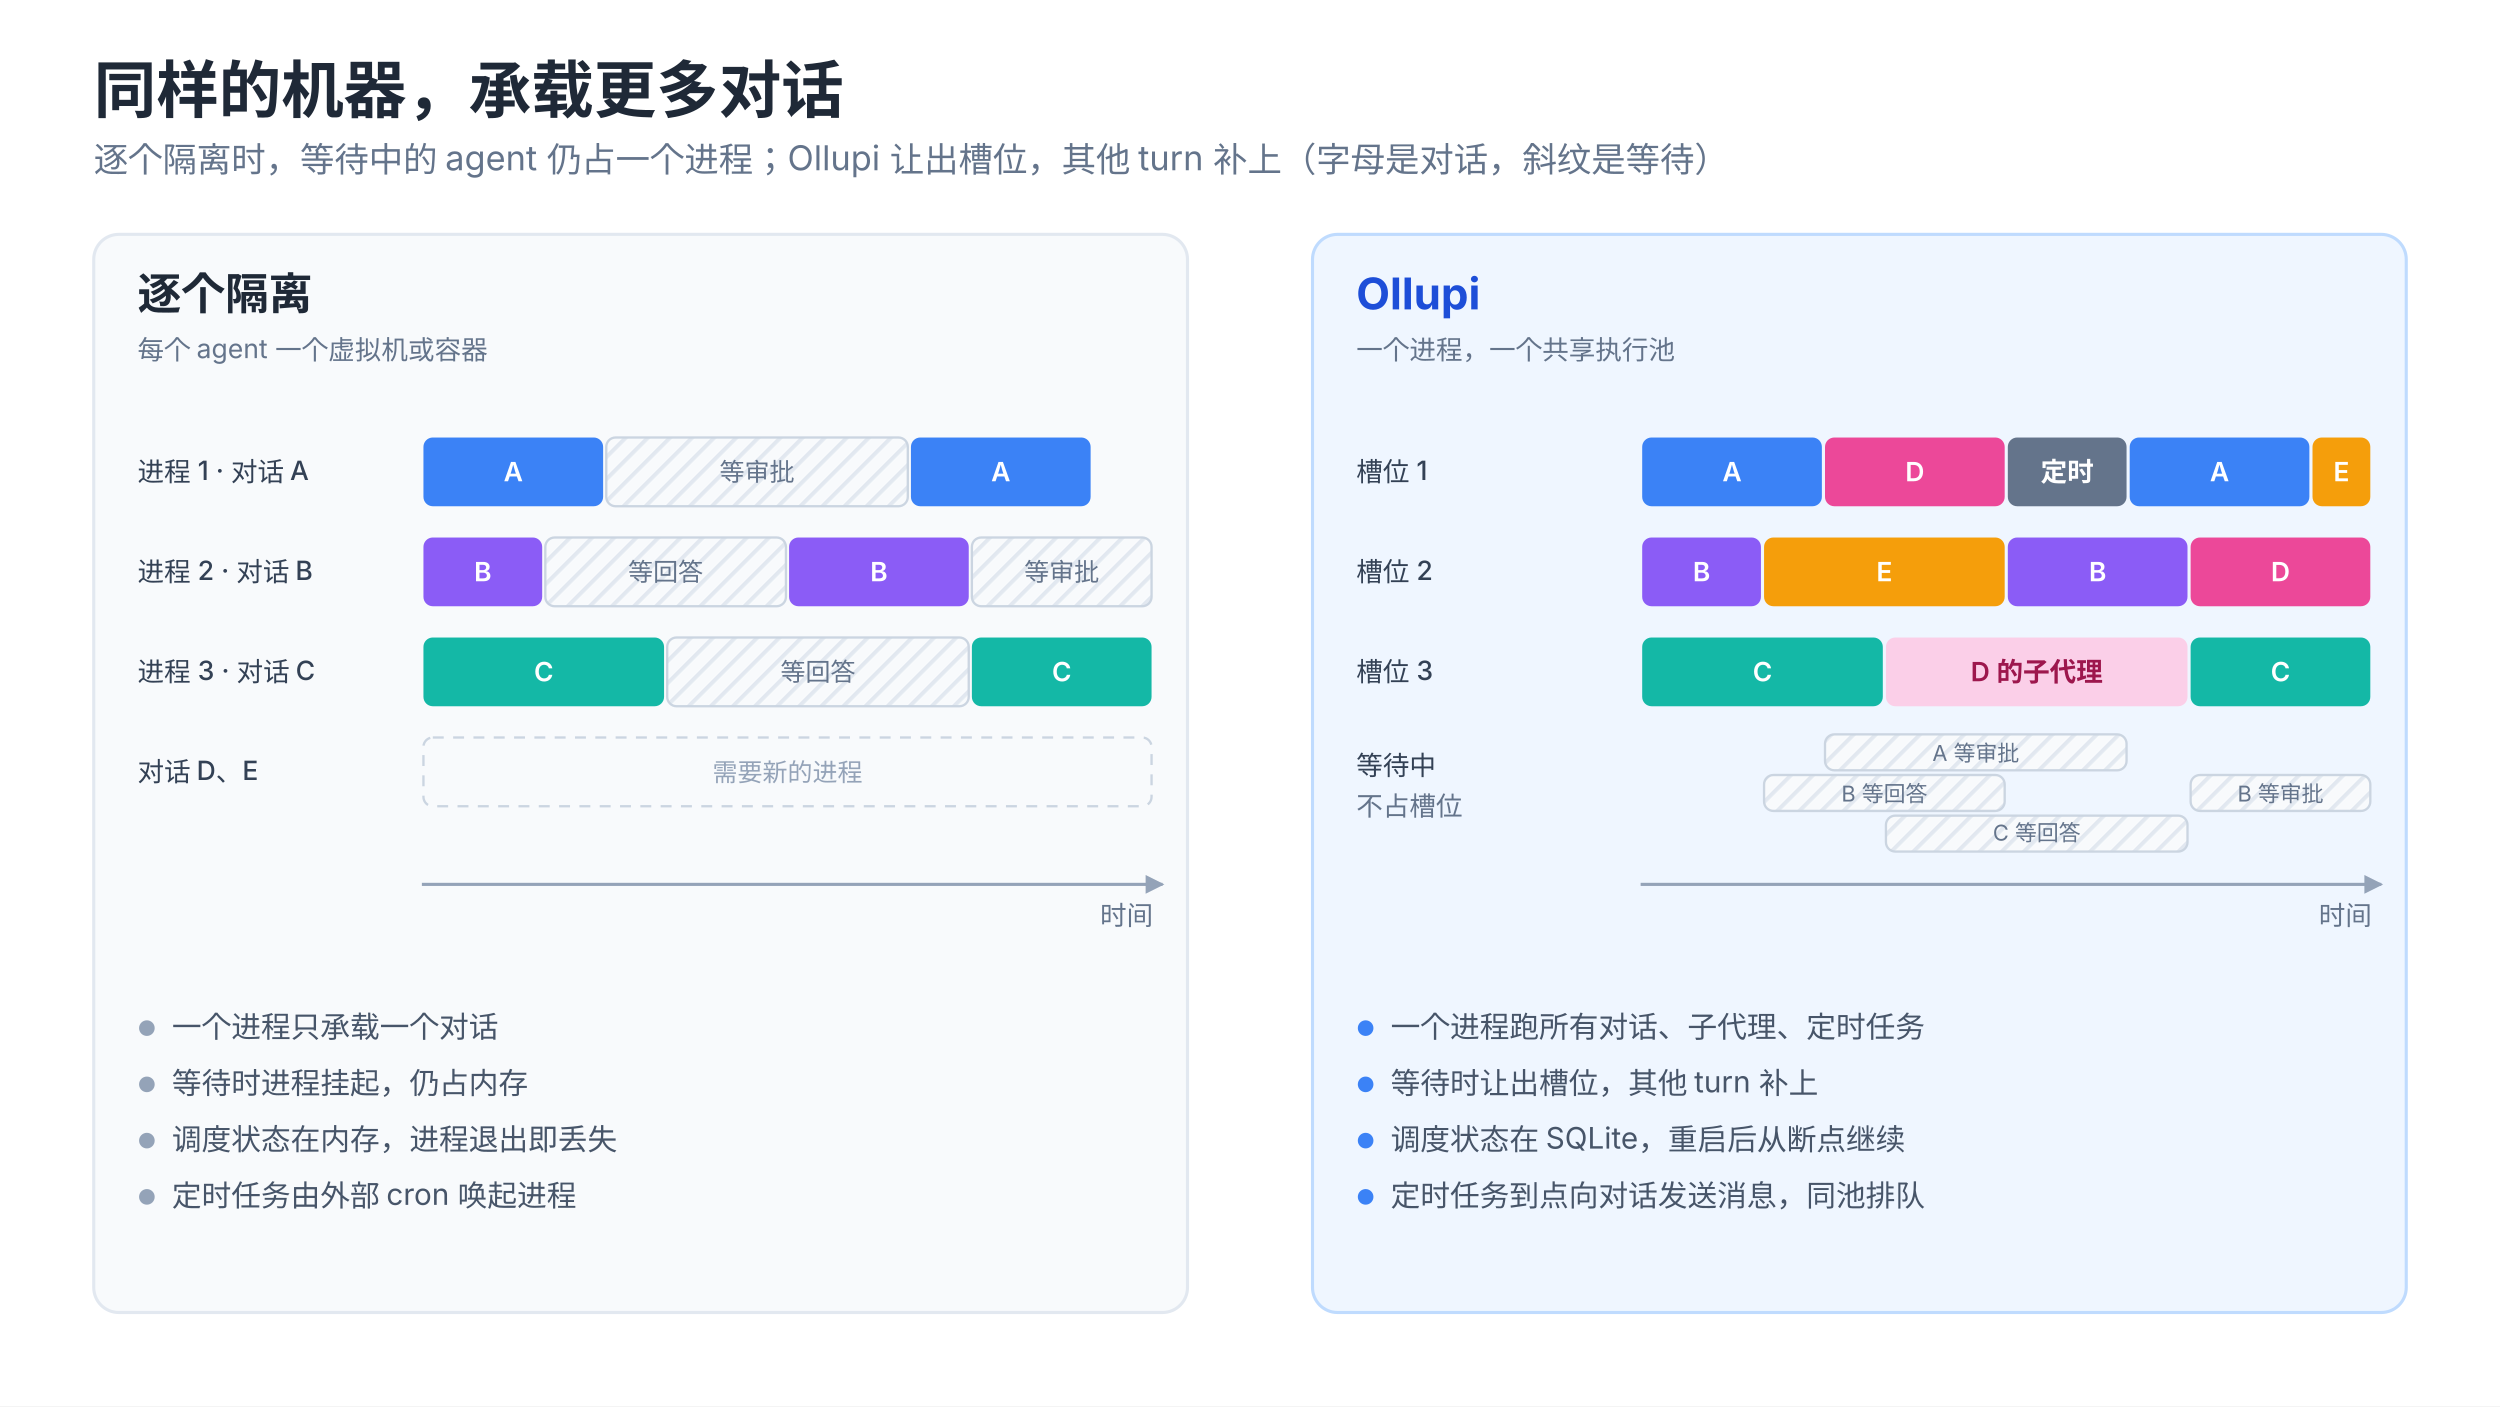
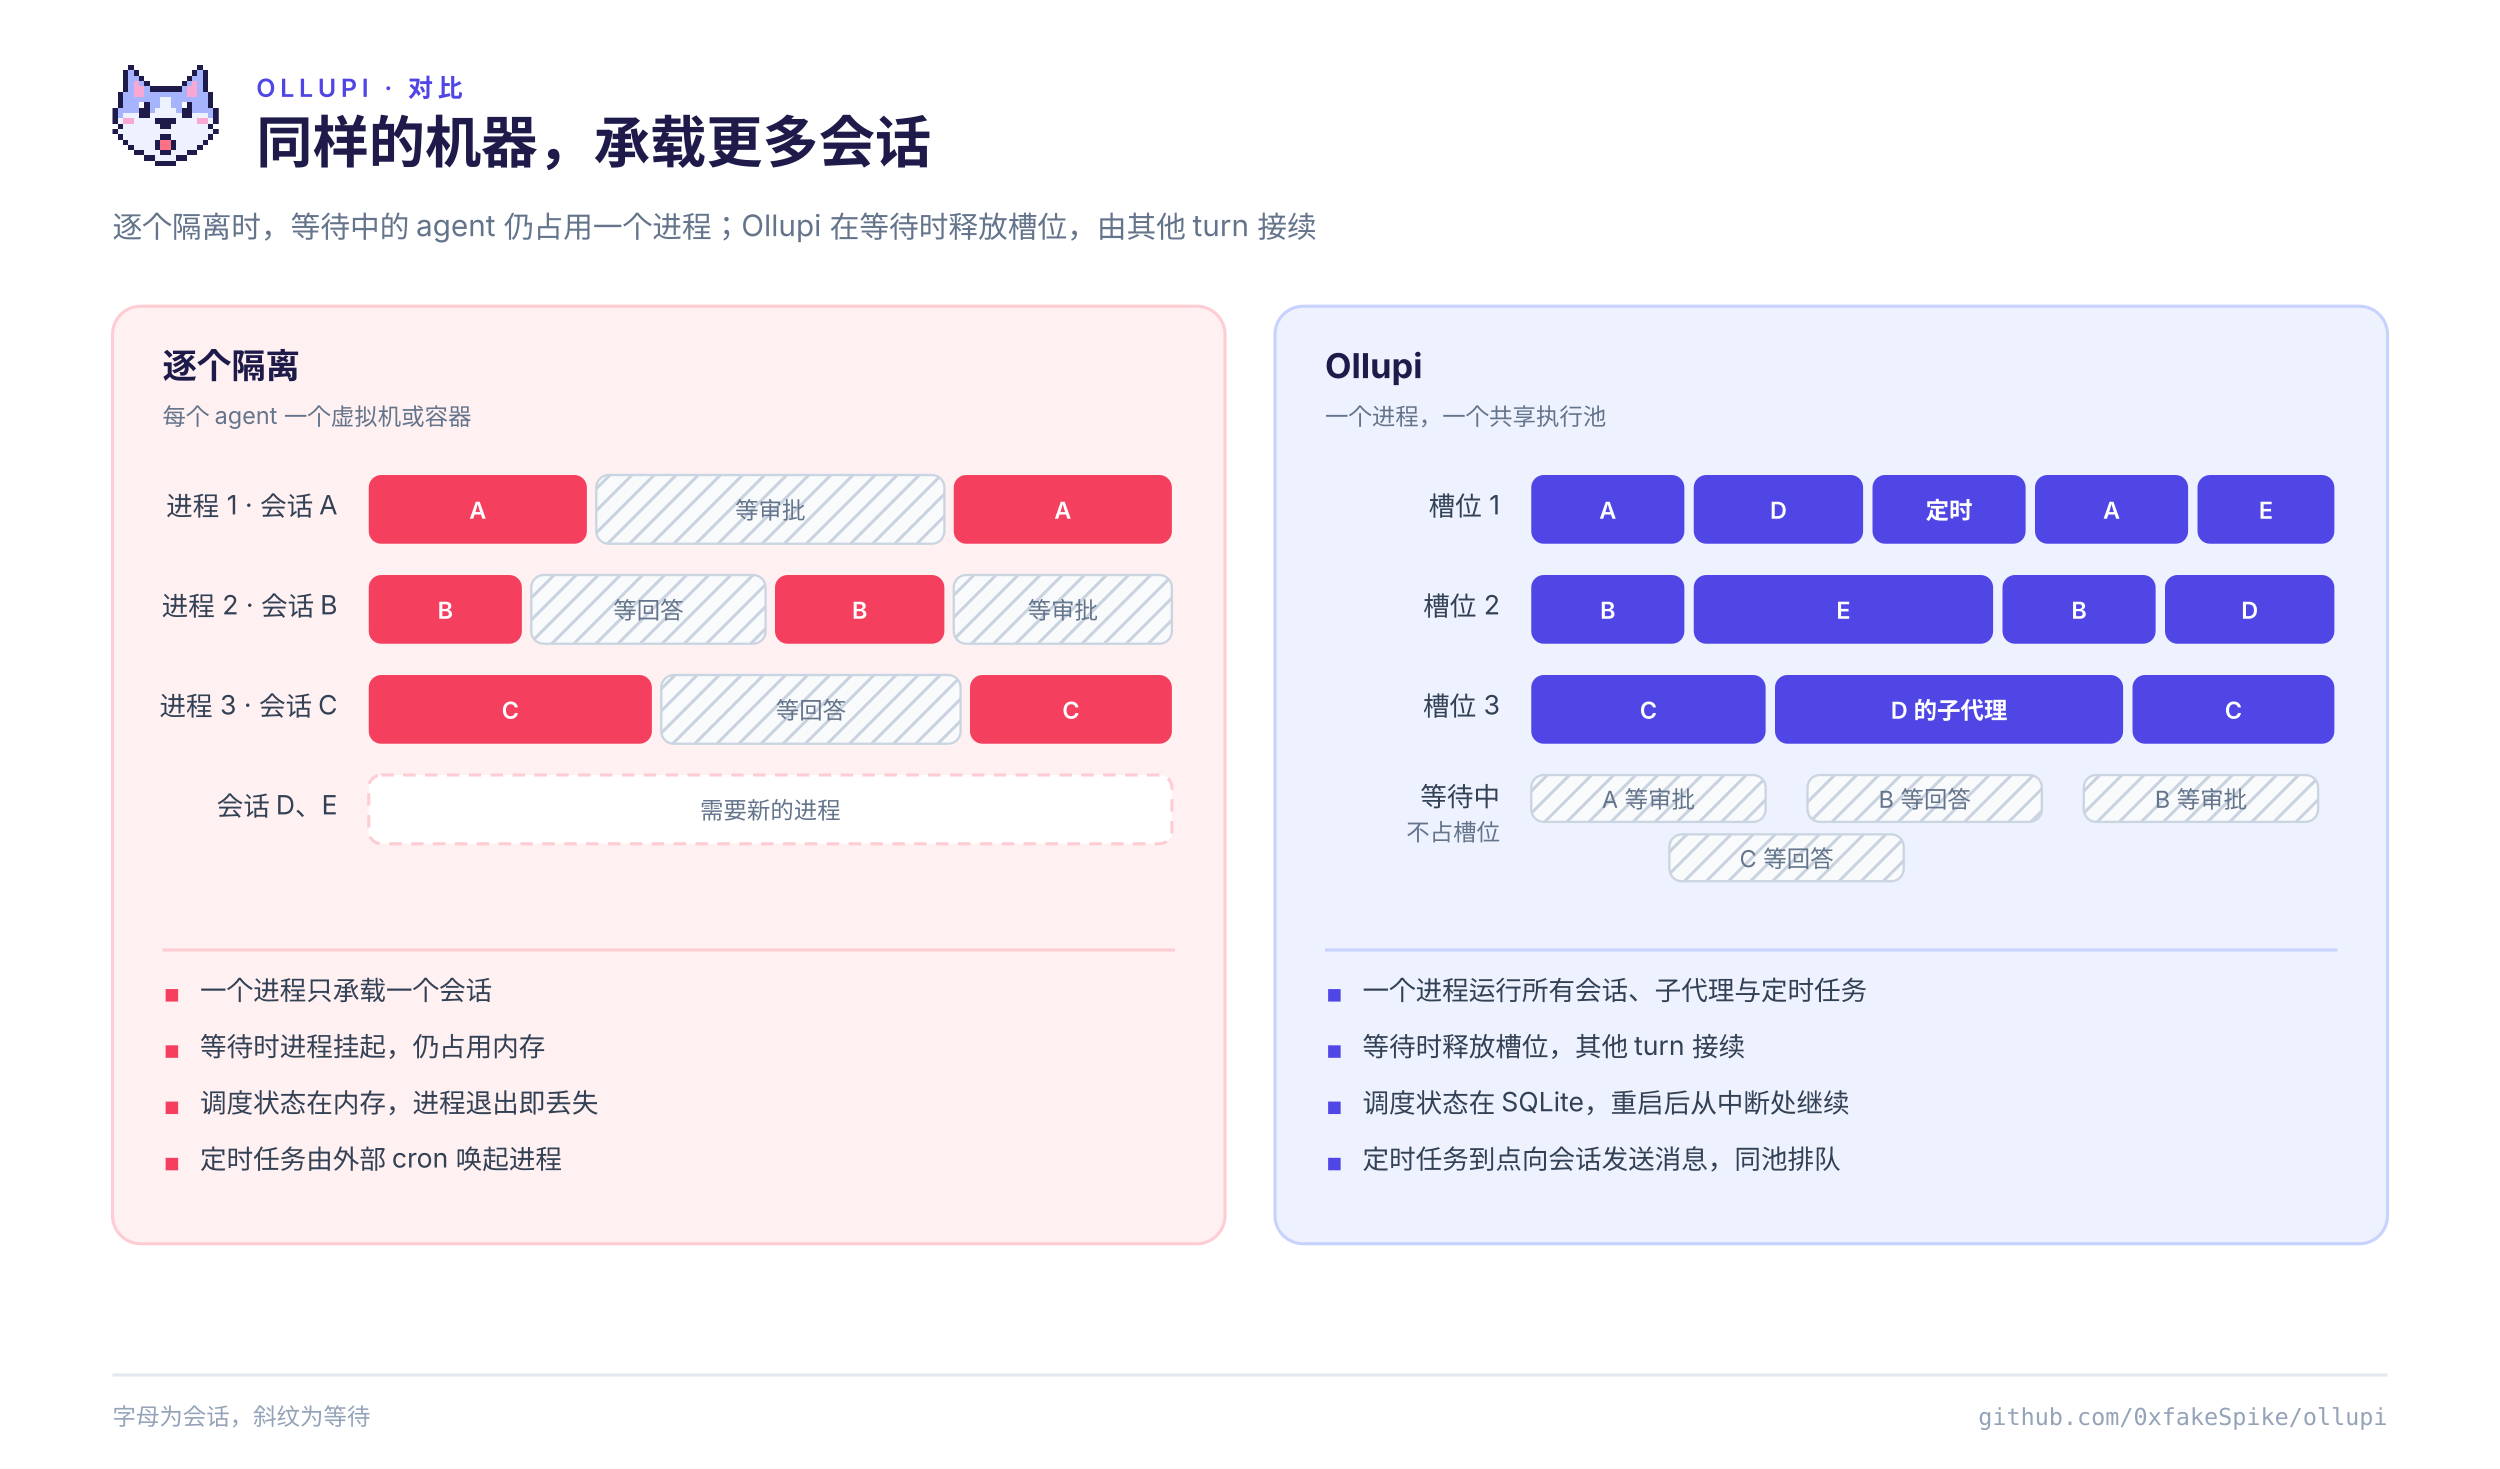
- <svg xmlns="http://www.w3.org/2000/svg" viewBox="0 0 1600 900" width="1600" height="900">
+ <svg xmlns="http://www.w3.org/2000/svg" viewBox="0 0 1600 940" width="1600" height="940">
  <defs>
-     <style>
-       text { font-family: -apple-system, "PingFang SC", "Hiragino Sans GB", "Microsoft YaHei", "Noto Sans SC", sans-serif; fill: #1f2937; }
-       .title { font-size: 40px; font-weight: 700; }
-       .sub { font-size: 22px; fill: #64748b; }
-       .h { font-size: 28px; font-weight: 700; }
-       .b { font-size: 19px; fill: #475569; }
-       .s { font-size: 17px; fill: #64748b; }
-       .lane { font-size: 17px; font-weight: 500; fill: #334155; }
-       .seg { font-size: 17px; font-weight: 600; }
-       .line { stroke: #94a3b8; stroke-width: 2; fill: none; }
-     </style>
-     <marker id="a" viewBox="0 0 10 10" refX="9" refY="5" markerUnits="userSpaceOnUse" markerWidth="12" markerHeight="12" orient="auto">
-       <path d="M0,0 L10,5 L0,10 z" fill="#94a3b8" />
-     </marker>
    <pattern id="hatch" width="10" height="10" patternUnits="userSpaceOnUse" patternTransform="rotate(45)">
      <rect width="10" height="10" fill="#f8fafc" />
-       <line x1="0" y1="0" x2="0" y2="10" stroke="#e2e8f0" stroke-width="5" />
+       <line x1="0" y1="0" x2="0" y2="10" stroke="#cbd5e1" stroke-width="4" />
    </pattern>
+     <marker id="arrow" viewBox="0 0 10 10" refX="9" refY="5" markerUnits="userSpaceOnUse" markerWidth="12" markerHeight="12" orient="auto-start-reverse">
+       <path d="M0,1 L9,5 L0,9 z" fill="#94a3b8" />
+     </marker>
  </defs>
-   <rect width="1600" height="900" fill="#ffffff" />
-   <text class="title" x="60" y="72">同样的机器，承载更多对话</text>
-   <text class="sub" x="60" y="110">逐个隔离时，等待中的 agent 仍占一个进程；Ollupi 让出槽位，其他 turn 补上（字母是对话，斜纹是等待）</text>
-   <rect x="60" y="150" width="700" height="690" rx="16" fill="#f8fafc" stroke="#e2e8f0" stroke-width="2" />
-   <text class="h" x="88" y="198">逐个隔离</text>
-   <text class="s" x="88" y="230">每个 agent 一个虚拟机或容器</text>
-   <rect x="840" y="150" width="700" height="690" rx="16" fill="#eff6ff" stroke="#bfdbfe" stroke-width="2" />
-   <text class="h" x="868" y="198" style="fill:#1d4ed8">Ollupi</text>
-   <text class="s" x="868" y="230">一个进程，一个共享执行池</text>
-   <text class="lane" x="88" y="308">进程 1 · 对话 A</text>
-   <rect x="271" y="280" width="115" height="44" rx="6" fill="#3b82f6" />
-   <text class="seg" x="328.5" y="308" text-anchor="middle" style="fill:#ffffff">A</text>
-   <rect x="388" y="280" width="193" height="44" rx="6" fill="url(#hatch)" stroke="#cbd5e1" stroke-width="1.5" />
-   <text x="484.5" y="307.76" text-anchor="middle" style="font-size:16px;fill:#64748b">等审批</text>
-   <rect x="583" y="280" width="115" height="44" rx="6" fill="#3b82f6" />
-   <text class="seg" x="640.5" y="308" text-anchor="middle" style="fill:#ffffff">A</text>
-   <text class="lane" x="88" y="372">进程 2 · 对话 B</text>
-   <rect x="271" y="344" width="76" height="44" rx="6" fill="#8b5cf6" />
-   <text class="seg" x="309.0" y="372" text-anchor="middle" style="fill:#ffffff">B</text>
-   <rect x="349" y="344" width="154" height="44" rx="6" fill="url(#hatch)" stroke="#cbd5e1" stroke-width="1.5" />
-   <text x="426.0" y="371.76" text-anchor="middle" style="font-size:16px;fill:#64748b">等回答</text>
-   <rect x="505" y="344" width="115" height="44" rx="6" fill="#8b5cf6" />
-   <text class="seg" x="562.5" y="372" text-anchor="middle" style="fill:#ffffff">B</text>
-   <rect x="622" y="344" width="115" height="44" rx="6" fill="url(#hatch)" stroke="#cbd5e1" stroke-width="1.5" />
-   <text x="679.5" y="371.76" text-anchor="middle" style="font-size:16px;fill:#64748b">等审批</text>
-   <text class="lane" x="88" y="436">进程 3 · 对话 C</text>
-   <rect x="271" y="408" width="154" height="44" rx="6" fill="#14b8a6" />
-   <text class="seg" x="348.0" y="436" text-anchor="middle" style="fill:#ffffff">C</text>
-   <rect x="427" y="408" width="193" height="44" rx="6" fill="url(#hatch)" stroke="#cbd5e1" stroke-width="1.5" />
-   <text x="523.5" y="435.76" text-anchor="middle" style="font-size:16px;fill:#64748b">等回答</text>
-   <rect x="622" y="408" width="115" height="44" rx="6" fill="#14b8a6" />
-   <text class="seg" x="679.5" y="436" text-anchor="middle" style="fill:#ffffff">C</text>
-   <text class="lane" x="88" y="500">对话 D、E</text>
-   <rect x="271" y="472" width="466" height="44" rx="6" fill="none" stroke="#cbd5e1" stroke-width="1.5" stroke-dasharray="7 6" />
-   <text x="504" y="500" text-anchor="middle" style="font-size:16px;fill:#94a3b8">需要新的进程</text>
-   <text class="lane" x="868" y="308">槽位 1</text>
-   <rect x="1051" y="280" width="115" height="44" rx="6" fill="#3b82f6" />
-   <text class="seg" x="1108.5" y="308" text-anchor="middle" style="fill:#ffffff">A</text>
-   <rect x="1168" y="280" width="115" height="44" rx="6" fill="#ec4899" />
-   <text class="seg" x="1225.5" y="308" text-anchor="middle" style="fill:#ffffff">D</text>
-   <rect x="1285" y="280" width="76" height="44" rx="6" fill="#64748b" />
-   <text class="seg" x="1323" y="308" text-anchor="middle" style="fill:#ffffff">定时</text>
-   <rect x="1363" y="280" width="115" height="44" rx="6" fill="#3b82f6" />
-   <text class="seg" x="1420.5" y="308" text-anchor="middle" style="fill:#ffffff">A</text>
-   <rect x="1480" y="280" width="37" height="44" rx="6" fill="#f59e0b" />
-   <text class="seg" x="1498.5" y="308" text-anchor="middle" style="fill:#ffffff">E</text>
-   <text class="lane" x="868" y="372">槽位 2</text>
-   <rect x="1051" y="344" width="76" height="44" rx="6" fill="#8b5cf6" />
-   <text class="seg" x="1089.0" y="372" text-anchor="middle" style="fill:#ffffff">B</text>
-   <rect x="1129" y="344" width="154" height="44" rx="6" fill="#f59e0b" />
-   <text class="seg" x="1206.0" y="372" text-anchor="middle" style="fill:#ffffff">E</text>
-   <rect x="1285" y="344" width="115" height="44" rx="6" fill="#8b5cf6" />
-   <text class="seg" x="1342.5" y="372" text-anchor="middle" style="fill:#ffffff">B</text>
-   <rect x="1402" y="344" width="115" height="44" rx="6" fill="#ec4899" />
-   <text class="seg" x="1459.5" y="372" text-anchor="middle" style="fill:#ffffff">D</text>
-   <text class="lane" x="868" y="436">槽位 3</text>
-   <rect x="1051" y="408" width="154" height="44" rx="6" fill="#14b8a6" />
-   <text class="seg" x="1128.0" y="436" text-anchor="middle" style="fill:#ffffff">C</text>
-   <rect x="1207" y="408" width="193" height="44" rx="6" fill="#fbcfe8" />
-   <text class="seg" x="1303.5" y="436" text-anchor="middle" style="fill:#9d174d">D 的子代理</text>
-   <rect x="1402" y="408" width="115" height="44" rx="6" fill="#14b8a6" />
-   <text class="seg" x="1459.5" y="436" text-anchor="middle" style="fill:#ffffff">C</text>
-   <text class="lane" x="868" y="496">等待中</text>
-   <text class="s" x="868" y="522">不占槽位</text>
-   <rect x="1168" y="470" width="193" height="23" rx="6" fill="url(#hatch)" stroke="#cbd5e1" stroke-width="1.5" />
-   <text x="1264.5" y="487" text-anchor="middle" style="font-size:14px;fill:#64748b">A 等审批</text>
-   <rect x="1129" y="496" width="154" height="23" rx="6" fill="url(#hatch)" stroke="#cbd5e1" stroke-width="1.5" />
-   <text x="1206.0" y="513" text-anchor="middle" style="font-size:14px;fill:#64748b">B 等回答</text>
-   <rect x="1402" y="496" width="115" height="23" rx="6" fill="url(#hatch)" stroke="#cbd5e1" stroke-width="1.5" />
-   <text x="1459.5" y="513" text-anchor="middle" style="font-size:14px;fill:#64748b">B 等审批</text>
-   <rect x="1207" y="522" width="193" height="23" rx="6" fill="url(#hatch)" stroke="#cbd5e1" stroke-width="1.5" />
-   <text x="1303.5" y="538" text-anchor="middle" style="font-size:14px;fill:#64748b">C 等回答</text>
-   <line class="line" x1="270" y1="566" x2="744" y2="566" marker-end="url(#a)" />
-   <text class="s" x="738" y="592" text-anchor="end">时间</text>
-   <line class="line" x1="1050" y1="566" x2="1524" y2="566" marker-end="url(#a)" />
-   <text class="s" x="1518" y="592" text-anchor="end">时间</text>
-   <circle cx="94" cy="658" r="5" fill="#94a3b8" />
-   <text class="b" x="110" y="664">一个进程只承载一个对话</text>
-   <circle cx="94" cy="694" r="5" fill="#94a3b8" />
-   <text class="b" x="110" y="700">等待时进程挂起，仍占内存</text>
-   <circle cx="94" cy="730" r="5" fill="#94a3b8" />
-   <text class="b" x="110" y="736">调度状态在内存，进程退出即丢失</text>
-   <circle cx="94" cy="766" r="5" fill="#94a3b8" />
-   <text class="b" x="110" y="772">定时任务由外部 cron 唤起进程</text>
-   <circle cx="874" cy="658" r="5" fill="#3b82f6" />
-   <text class="b" x="890" y="664">一个进程跑所有对话、子代理、定时任务</text>
-   <circle cx="874" cy="694" r="5" fill="#3b82f6" />
-   <text class="b" x="890" y="700">等待时让出槽位，其他 turn 补上</text>
-   <circle cx="874" cy="730" r="5" fill="#3b82f6" />
-   <text class="b" x="890" y="736">调度状态在 SQLite，重启后从断点继续</text>
-   <circle cx="874" cy="766" r="5" fill="#3b82f6" />
-   <text class="b" x="890" y="772">定时任务到点向对话发送消息，同池排队</text>
+   <style>text { font-family: -apple-system, "PingFang SC", "Hiragino Sans GB", "Microsoft YaHei", "Noto Sans SC", sans-serif; fill: #1e1b4b; } .eyebrow { font-size: 16px; font-weight: 600; letter-spacing: 3px; fill: #4f46e5; } .title { font-size: 36px; font-weight: 700; } .sub { font-size: 19px; fill: #64748b; } .kpi { font-size: 44px; font-weight: 700; letter-spacing: -0.5px; } .unit { font-size: 21px; font-weight: 600; fill: #334155; } .cap { font-size: 17px; fill: #64748b; } .h { font-size: 22px; font-weight: 700; } .hs { font-size: 19px; font-weight: 600; } .b { font-size: 17px; fill: #334155; } .s { font-size: 15px; fill: #64748b; } .code { font-family: ui-monospace, 'SF Mono', Menlo, monospace; font-weight: 700; fill: #4f46e5; } .tick { font-size: 16px; fill: #64748b; } .lab { font-size: 17px; fill: #334155; } .val { font-size: 17px; font-weight: 600; } .chip { font-size: 15px; font-weight: 600; } .foot { font-size: 15px; fill: #94a3b8; }</style>
+   <rect width="1600" height="940" fill="#ffffff" />
+   <svg x="72" y="40" width="68" height="68" viewBox="0 0 240 240">
+     <g shape-rendering="crispEdges">
+       <rect x="36" y="6" width="12" height="12" fill="#1e1b4b" />
+       <rect x="192" y="6" width="12" height="12" fill="#1e1b4b" />
+       <rect x="24" y="18" width="12" height="12" fill="#1e1b4b" />
+       <rect x="36" y="18" width="12" height="12" fill="#a5b4fc" />
+       <rect x="48" y="18" width="12" height="12" fill="#1e1b4b" />
+       <rect x="180" y="18" width="12" height="12" fill="#1e1b4b" />
+       <rect x="192" y="18" width="12" height="12" fill="#a5b4fc" />
+       <rect x="204" y="18" width="12" height="12" fill="#1e1b4b" />
+       <rect x="24" y="30" width="12" height="12" fill="#1e1b4b" />
+       <rect x="36" y="30" width="24" height="12" fill="#a5b4fc" />
+       <rect x="60" y="30" width="12" height="12" fill="#1e1b4b" />
+       <rect x="168" y="30" width="12" height="12" fill="#1e1b4b" />
+       <rect x="180" y="30" width="24" height="12" fill="#a5b4fc" />
+       <rect x="204" y="30" width="12" height="12" fill="#1e1b4b" />
+       <rect x="24" y="42" width="12" height="12" fill="#1e1b4b" />
+       <rect x="36" y="42" width="12" height="12" fill="#a5b4fc" />
+       <rect x="48" y="42" width="12" height="12" fill="#f9a8d4" />
+       <rect x="60" y="42" width="12" height="12" fill="#a5b4fc" />
+       <rect x="72" y="42" width="12" height="12" fill="#1e1b4b" />
+       <rect x="156" y="42" width="12" height="12" fill="#1e1b4b" />
+       <rect x="168" y="42" width="12" height="12" fill="#a5b4fc" />
+       <rect x="180" y="42" width="12" height="12" fill="#f9a8d4" />
+       <rect x="192" y="42" width="12" height="12" fill="#a5b4fc" />
+       <rect x="204" y="42" width="12" height="12" fill="#1e1b4b" />
+       <rect x="24" y="54" width="12" height="12" fill="#1e1b4b" />
+       <rect x="36" y="54" width="12" height="12" fill="#a5b4fc" />
+       <rect x="48" y="54" width="24" height="12" fill="#f9a8d4" />
+       <rect x="72" y="54" width="12" height="12" fill="#a5b4fc" />
+       <rect x="84" y="54" width="72" height="12" fill="#1e1b4b" />
+       <rect x="156" y="54" width="12" height="12" fill="#a5b4fc" />
+       <rect x="168" y="54" width="24" height="12" fill="#f9a8d4" />
+       <rect x="192" y="54" width="12" height="12" fill="#a5b4fc" />
+       <rect x="204" y="54" width="12" height="12" fill="#1e1b4b" />
+       <rect x="12" y="66" width="12" height="12" fill="#1e1b4b" />
+       <rect x="24" y="66" width="24" height="12" fill="#a5b4fc" />
+       <rect x="48" y="66" width="24" height="12" fill="#f9a8d4" />
+       <rect x="72" y="66" width="96" height="12" fill="#a5b4fc" />
+       <rect x="168" y="66" width="24" height="12" fill="#f9a8d4" />
+       <rect x="192" y="66" width="24" height="12" fill="#a5b4fc" />
+       <rect x="216" y="66" width="12" height="12" fill="#1e1b4b" />
+       <rect x="12" y="78" width="12" height="12" fill="#1e1b4b" />
+       <rect x="24" y="78" width="84" height="12" fill="#a5b4fc" />
+       <rect x="108" y="78" width="24" height="12" fill="#eef2ff" />
+       <rect x="132" y="78" width="84" height="12" fill="#a5b4fc" />
+       <rect x="216" y="78" width="12" height="12" fill="#1e1b4b" />
+       <rect x="12" y="90" width="12" height="12" fill="#1e1b4b" />
+       <rect x="24" y="90" width="36" height="12" fill="#a5b4fc" />
+       <rect x="60" y="90" width="12" height="12" fill="#ffffff" />
+       <rect x="72" y="90" width="12" height="12" fill="#1e1b4b" />
+       <rect x="84" y="90" width="24" height="12" fill="#a5b4fc" />
+       <rect x="108" y="90" width="24" height="12" fill="#eef2ff" />
+       <rect x="132" y="90" width="24" height="12" fill="#a5b4fc" />
+       <rect x="156" y="90" width="12" height="12" fill="#ffffff" />
+       <rect x="168" y="90" width="12" height="12" fill="#1e1b4b" />
+       <rect x="180" y="90" width="36" height="12" fill="#a5b4fc" />
+       <rect x="216" y="90" width="12" height="12" fill="#1e1b4b" />
+       <rect x="0" y="102" width="12" height="12" fill="#1e1b4b" />
+       <rect x="12" y="102" width="48" height="12" fill="#a5b4fc" />
+       <rect x="60" y="102" width="24" height="12" fill="#1e1b4b" />
+       <rect x="84" y="102" width="12" height="12" fill="#a5b4fc" />
+       <rect x="96" y="102" width="48" height="12" fill="#eef2ff" />
+       <rect x="144" y="102" width="12" height="12" fill="#a5b4fc" />
+       <rect x="156" y="102" width="24" height="12" fill="#1e1b4b" />
+       <rect x="180" y="102" width="48" height="12" fill="#a5b4fc" />
+       <rect x="228" y="102" width="12" height="12" fill="#1e1b4b" />
+       <rect x="0" y="114" width="12" height="12" fill="#1e1b4b" />
+       <rect x="12" y="114" width="12" height="12" fill="#a5b4fc" />
+       <rect x="24" y="114" width="36" height="12" fill="#eef2ff" />
+       <rect x="60" y="114" width="24" height="12" fill="#1e1b4b" />
+       <rect x="84" y="114" width="72" height="12" fill="#eef2ff" />
+       <rect x="156" y="114" width="24" height="12" fill="#1e1b4b" />
+       <rect x="180" y="114" width="36" height="12" fill="#eef2ff" />
+       <rect x="216" y="114" width="12" height="12" fill="#a5b4fc" />
+       <rect x="228" y="114" width="12" height="12" fill="#1e1b4b" />
+       <rect x="0" y="126" width="12" height="12" fill="#1e1b4b" />
+       <rect x="12" y="126" width="12" height="12" fill="#eef2ff" />
+       <rect x="24" y="126" width="24" height="12" fill="#f9a8d4" />
+       <rect x="48" y="126" width="48" height="12" fill="#eef2ff" />
+       <rect x="96" y="126" width="48" height="12" fill="#1e1b4b" />
+       <rect x="144" y="126" width="48" height="12" fill="#eef2ff" />
+       <rect x="192" y="126" width="24" height="12" fill="#f9a8d4" />
+       <rect x="216" y="126" width="12" height="12" fill="#eef2ff" />
+       <rect x="228" y="126" width="12" height="12" fill="#1e1b4b" />
+       <rect x="12" y="138" width="12" height="12" fill="#1e1b4b" />
+       <rect x="24" y="138" width="84" height="12" fill="#eef2ff" />
+       <rect x="108" y="138" width="24" height="12" fill="#1e1b4b" />
+       <rect x="132" y="138" width="84" height="12" fill="#eef2ff" />
+       <rect x="216" y="138" width="12" height="12" fill="#1e1b4b" />
+       <rect x="0" y="150" width="12" height="12" fill="#1e1b4b" />
+       <rect x="12" y="150" width="216" height="12" fill="#eef2ff" />
+       <rect x="228" y="150" width="12" height="12" fill="#1e1b4b" />
+       <rect x="12" y="162" width="12" height="12" fill="#1e1b4b" />
+       <rect x="24" y="162" width="84" height="12" fill="#eef2ff" />
+       <rect x="108" y="162" width="24" height="12" fill="#1e1b4b" />
+       <rect x="132" y="162" width="84" height="12" fill="#eef2ff" />
+       <rect x="216" y="162" width="12" height="12" fill="#1e1b4b" />
+       <rect x="24" y="174" width="12" height="12" fill="#1e1b4b" />
+       <rect x="36" y="174" width="60" height="12" fill="#eef2ff" />
+       <rect x="96" y="174" width="12" height="12" fill="#1e1b4b" />
+       <rect x="108" y="174" width="24" height="12" fill="#fb7185" />
+       <rect x="132" y="174" width="12" height="12" fill="#1e1b4b" />
+       <rect x="144" y="174" width="60" height="12" fill="#eef2ff" />
+       <rect x="204" y="174" width="12" height="12" fill="#1e1b4b" />
+       <rect x="36" y="186" width="12" height="12" fill="#1e1b4b" />
+       <rect x="48" y="186" width="48" height="12" fill="#eef2ff" />
+       <rect x="96" y="186" width="12" height="12" fill="#1e1b4b" />
+       <rect x="108" y="186" width="24" height="12" fill="#fb7185" />
+       <rect x="132" y="186" width="12" height="12" fill="#1e1b4b" />
+       <rect x="144" y="186" width="48" height="12" fill="#eef2ff" />
+       <rect x="192" y="186" width="12" height="12" fill="#1e1b4b" />
+       <rect x="48" y="198" width="24" height="12" fill="#1e1b4b" />
+       <rect x="72" y="198" width="36" height="12" fill="#eef2ff" />
+       <rect x="108" y="198" width="24" height="12" fill="#1e1b4b" />
+       <rect x="132" y="198" width="36" height="12" fill="#eef2ff" />
+       <rect x="168" y="198" width="24" height="12" fill="#1e1b4b" />
+       <rect x="72" y="210" width="24" height="12" fill="#1e1b4b" />
+       <rect x="96" y="210" width="48" height="12" fill="#eef2ff" />
+       <rect x="144" y="210" width="24" height="12" fill="#1e1b4b" />
+       <rect x="96" y="222" width="48" height="12" fill="#1e1b4b" />
+     </g>
+   </svg>
+   <text class="eyebrow" x="164" y="62">OLLUPI · 对比</text>
+   <text class="title" x="164" y="104">同样的机器，承载更多会话</text>
+   <text class="sub" x="72" y="152">逐个隔离时，等待中的 agent 仍占用一个进程；Ollupi 在等待时释放槽位，由其他 turn 接续</text>
+   <line x1="72" y1="880" x2="1528" y2="880" stroke="#e2e8f0" stroke-width="2" />
+   <text class="foot" x="72" y="912">字母为会话，斜纹为等待</text>
+   <text class="foot" x="1528" y="912" text-anchor="end" style="font-family: ui-monospace, 'SF Mono', Menlo, monospace">github.com/0xfakeSpike/ollupi</text>
+   <rect x="72" y="196" width="712" height="600" rx="18" fill="#fff1f2" stroke="#fecdd3" stroke-width="2" />
+   <text class="h" x="104.0" y="242.0" text-anchor="start">逐个隔离</text>
+   <text class="s" x="104.0" y="272.0" text-anchor="start">每个 agent 一个虚拟机或容器</text>
+   <rect x="816" y="196" width="712" height="600" rx="18" fill="#eef2ff" stroke="#c7d2fe" stroke-width="2" />
+   <text class="h" x="848.0" y="242.0" text-anchor="start">Ollupi</text>
+   <text class="s" x="848.0" y="272.0" text-anchor="start">一个进程，一个共享执行池</text>
+   <text class="lab" x="216.0" y="330.0" text-anchor="end">进程 1 · 会话 A</text>
+   <rect x="236.0" y="304" width="139.6" height="44" rx="8" fill="#f43f5e" />
+   <text class="chip" x="305.8" y="332.0" text-anchor="middle" style="fill:#ffffff">A</text>
+   <rect x="381.6" y="304" width="222.8" height="44" rx="8" fill="url(#hatch)" stroke="#cbd5e1" stroke-width="1.5" />
+   <text class="s" x="493.0" y="332.0" text-anchor="middle">等审批</text>
+   <rect x="610.4" y="304" width="139.6" height="44" rx="8" fill="#f43f5e" />
+   <text class="chip" x="680.2" y="332.0" text-anchor="middle" style="fill:#ffffff">A</text>
+   <text class="lab" x="216.0" y="394.0" text-anchor="end">进程 2 · 会话 B</text>
+   <rect x="236.0" y="368" width="98.0" height="44" rx="8" fill="#f43f5e" />
+   <text class="chip" x="285.0" y="396.0" text-anchor="middle" style="fill:#ffffff">B</text>
+   <rect x="340.0" y="368" width="150.0" height="44" rx="8" fill="url(#hatch)" stroke="#cbd5e1" stroke-width="1.5" />
+   <text class="s" x="415.0" y="396.0" text-anchor="middle">等回答</text>
+   <rect x="496.0" y="368" width="108.4" height="44" rx="8" fill="#f43f5e" />
+   <text class="chip" x="550.2" y="396.0" text-anchor="middle" style="fill:#ffffff">B</text>
+   <rect x="610.4" y="368" width="139.6" height="44" rx="8" fill="url(#hatch)" stroke="#cbd5e1" stroke-width="1.5" />
+   <text class="s" x="680.2" y="396.0" text-anchor="middle">等审批</text>
+   <text class="lab" x="216.0" y="458.0" text-anchor="end">进程 3 · 会话 C</text>
+   <rect x="236.0" y="432" width="181.2" height="44" rx="8" fill="#f43f5e" />
+   <text class="chip" x="326.6" y="460.0" text-anchor="middle" style="fill:#ffffff">C</text>
+   <rect x="423.2" y="432" width="191.6" height="44" rx="8" fill="url(#hatch)" stroke="#cbd5e1" stroke-width="1.5" />
+   <text class="s" x="519.0" y="460.0" text-anchor="middle">等回答</text>
+   <rect x="620.8" y="432" width="129.2" height="44" rx="8" fill="#f43f5e" />
+   <text class="chip" x="685.4" y="460.0" text-anchor="middle" style="fill:#ffffff">C</text>
+   <text class="lab" x="216.0" y="522.0" text-anchor="end">会话 D、E</text>
+   <rect x="236" y="496" width="514" height="44" rx="8" fill="#ffffff" stroke="#fecdd3" stroke-width="2" stroke-dasharray="8 6" />
+   <text class="s" x="493.0" y="524.0" text-anchor="middle">需要新的进程</text>
+   <text class="lab" x="960.0" y="330.0" text-anchor="end">槽位 1</text>
+   <rect x="980.0" y="304" width="98.0" height="44" rx="8" fill="#4f46e5" />
+   <text class="chip" x="1029.0" y="332.0" text-anchor="middle" style="fill:#ffffff">A</text>
+   <rect x="1084.0" y="304" width="108.4" height="44" rx="8" fill="#4f46e5" />
+   <text class="chip" x="1138.2" y="332.0" text-anchor="middle" style="fill:#ffffff">D</text>
+   <rect x="1198.4" y="304" width="98.0" height="44" rx="8" fill="#4f46e5" />
+   <text class="chip" x="1247.4" y="332.0" text-anchor="middle" style="fill:#ffffff">定时</text>
+   <rect x="1302.4" y="304" width="98.0" height="44" rx="8" fill="#4f46e5" />
+   <text class="chip" x="1351.4" y="332.0" text-anchor="middle" style="fill:#ffffff">A</text>
+   <rect x="1406.4" y="304" width="87.6" height="44" rx="8" fill="#4f46e5" />
+   <text class="chip" x="1450.2" y="332.0" text-anchor="middle" style="fill:#ffffff">E</text>
+   <text class="lab" x="960.0" y="394.0" text-anchor="end">槽位 2</text>
+   <rect x="980.0" y="368" width="98.0" height="44" rx="8" fill="#4f46e5" />
+   <text class="chip" x="1029.0" y="396.0" text-anchor="middle" style="fill:#ffffff">B</text>
+   <rect x="1084.0" y="368" width="191.6" height="44" rx="8" fill="#4f46e5" />
+   <text class="chip" x="1179.8" y="396.0" text-anchor="middle" style="fill:#ffffff">E</text>
+   <rect x="1281.6" y="368" width="98.0" height="44" rx="8" fill="#4f46e5" />
+   <text class="chip" x="1330.6" y="396.0" text-anchor="middle" style="fill:#ffffff">B</text>
+   <rect x="1385.6" y="368" width="108.4" height="44" rx="8" fill="#4f46e5" />
+   <text class="chip" x="1439.8" y="396.0" text-anchor="middle" style="fill:#ffffff">D</text>
+   <text class="lab" x="960.0" y="458.0" text-anchor="end">槽位 3</text>
+   <rect x="980.0" y="432" width="150.0" height="44" rx="8" fill="#4f46e5" />
+   <text class="chip" x="1055.0" y="460.0" text-anchor="middle" style="fill:#ffffff">C</text>
+   <rect x="1136.0" y="432" width="222.8" height="44" rx="8" fill="#4f46e5" />
+   <text class="chip" x="1247.4" y="460.0" text-anchor="middle" style="fill:#ffffff">D 的子代理</text>
+   <rect x="1364.8" y="432" width="129.2" height="44" rx="8" fill="#4f46e5" />
+   <text class="chip" x="1429.4" y="460.0" text-anchor="middle" style="fill:#ffffff">C</text>
+   <text class="lab" x="960.0" y="516.0" text-anchor="end">等待中</text>
+   <text class="s" x="960.0" y="538.0" text-anchor="end">不占槽位</text>
+   <rect x="980.0" y="496" width="150" height="30" rx="8" fill="url(#hatch)" stroke="#cbd5e1" stroke-width="1.5" />
+   <text class="s" x="1055.0" y="517.0" text-anchor="middle">A 等审批</text>
+   <rect x="1156.8" y="496" width="150" height="30" rx="8" fill="url(#hatch)" stroke="#cbd5e1" stroke-width="1.5" />
+   <text class="s" x="1231.8" y="517.0" text-anchor="middle">B 等回答</text>
+   <rect x="1333.6" y="496" width="150" height="30" rx="8" fill="url(#hatch)" stroke="#cbd5e1" stroke-width="1.5" />
+   <text class="s" x="1408.6" y="517.0" text-anchor="middle">B 等审批</text>
+   <rect x="1068.4" y="534" width="150" height="30" rx="8" fill="url(#hatch)" stroke="#cbd5e1" stroke-width="1.5" />
+   <text class="s" x="1143.4" y="555.0" text-anchor="middle">C 等回答</text>
+   <line x1="104" y1="608" x2="752" y2="608" stroke="#fecdd3" stroke-width="2" />
+   <rect x="106" y="633" width="8" height="8" fill="#f43f5e" />
+   <text class="b" x="128.0" y="640.0" text-anchor="start">一个进程只承载一个会话</text>
+   <rect x="106" y="669" width="8" height="8" fill="#f43f5e" />
+   <text class="b" x="128.0" y="676.0" text-anchor="start">等待时进程挂起，仍占用内存</text>
+   <rect x="106" y="705" width="8" height="8" fill="#f43f5e" />
+   <text class="b" x="128.0" y="712.0" text-anchor="start">调度状态在内存，进程退出即丢失</text>
+   <rect x="106" y="741" width="8" height="8" fill="#f43f5e" />
+   <text class="b" x="128.0" y="748.0" text-anchor="start">定时任务由外部 cron 唤起进程</text>
+   <line x1="848" y1="608" x2="1496" y2="608" stroke="#c7d2fe" stroke-width="2" />
+   <rect x="850" y="633" width="8" height="8" fill="#4f46e5" />
+   <text class="b" x="872.0" y="640.0" text-anchor="start">一个进程运行所有会话、子代理与定时任务</text>
+   <rect x="850" y="669" width="8" height="8" fill="#4f46e5" />
+   <text class="b" x="872.0" y="676.0" text-anchor="start">等待时释放槽位，其他 turn 接续</text>
+   <rect x="850" y="705" width="8" height="8" fill="#4f46e5" />
+   <text class="b" x="872.0" y="712.0" text-anchor="start">调度状态在 SQLite，重启后从中断处继续</text>
+   <rect x="850" y="741" width="8" height="8" fill="#4f46e5" />
+   <text class="b" x="872.0" y="748.0" text-anchor="start">定时任务到点向会话发送消息，同池排队</text>
</svg>
